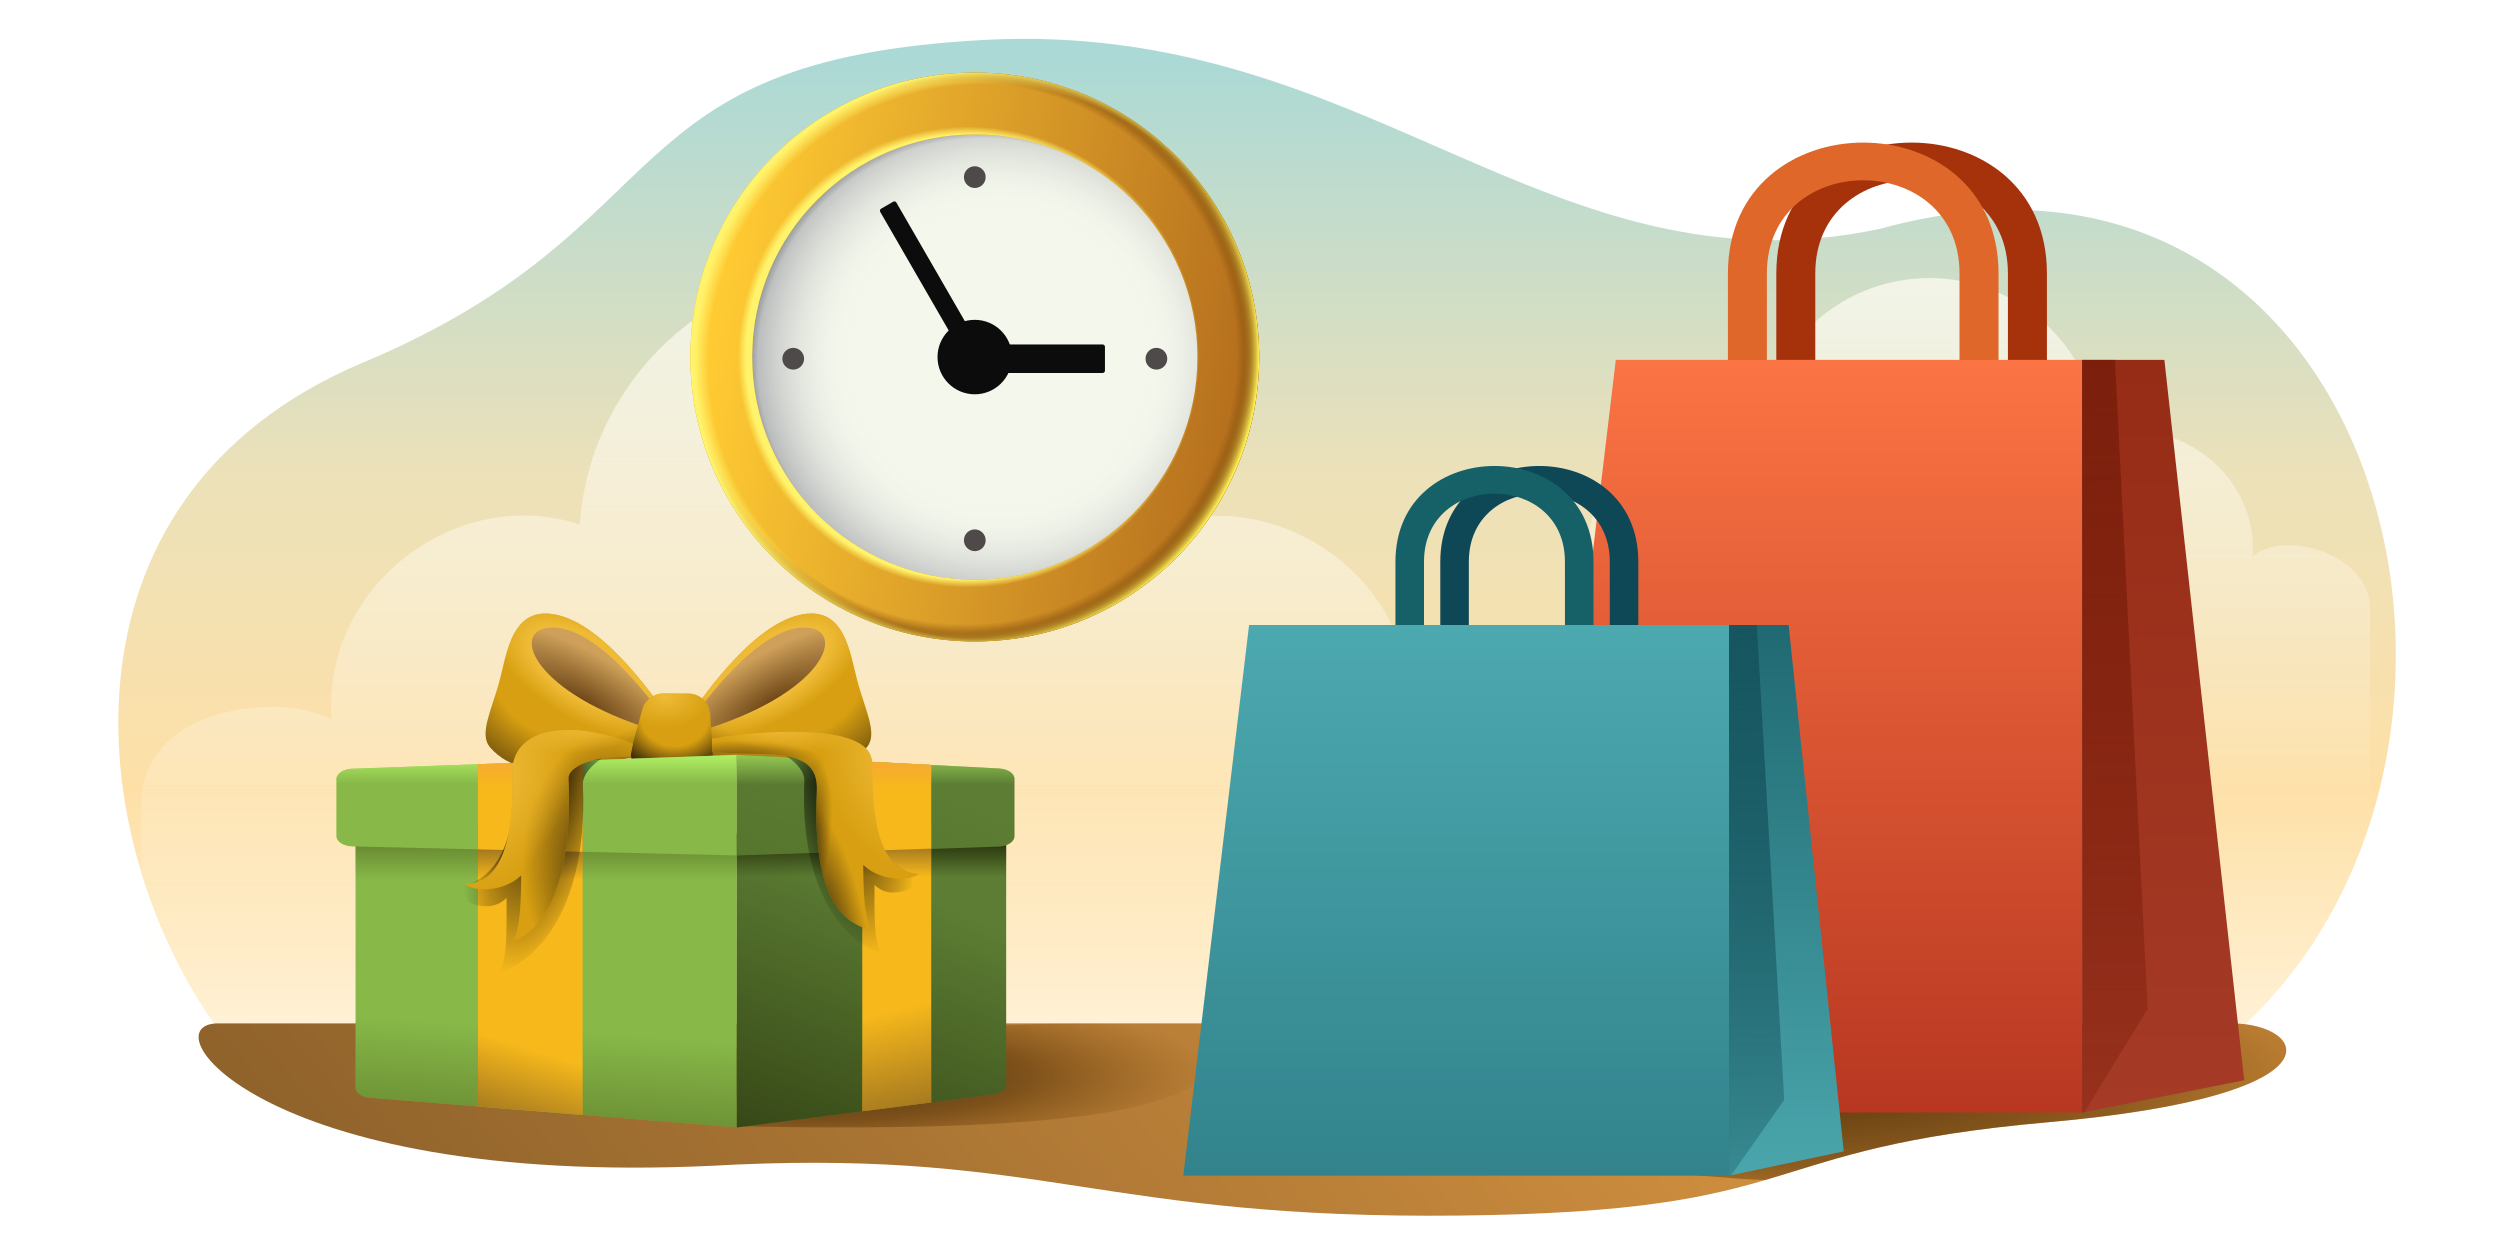
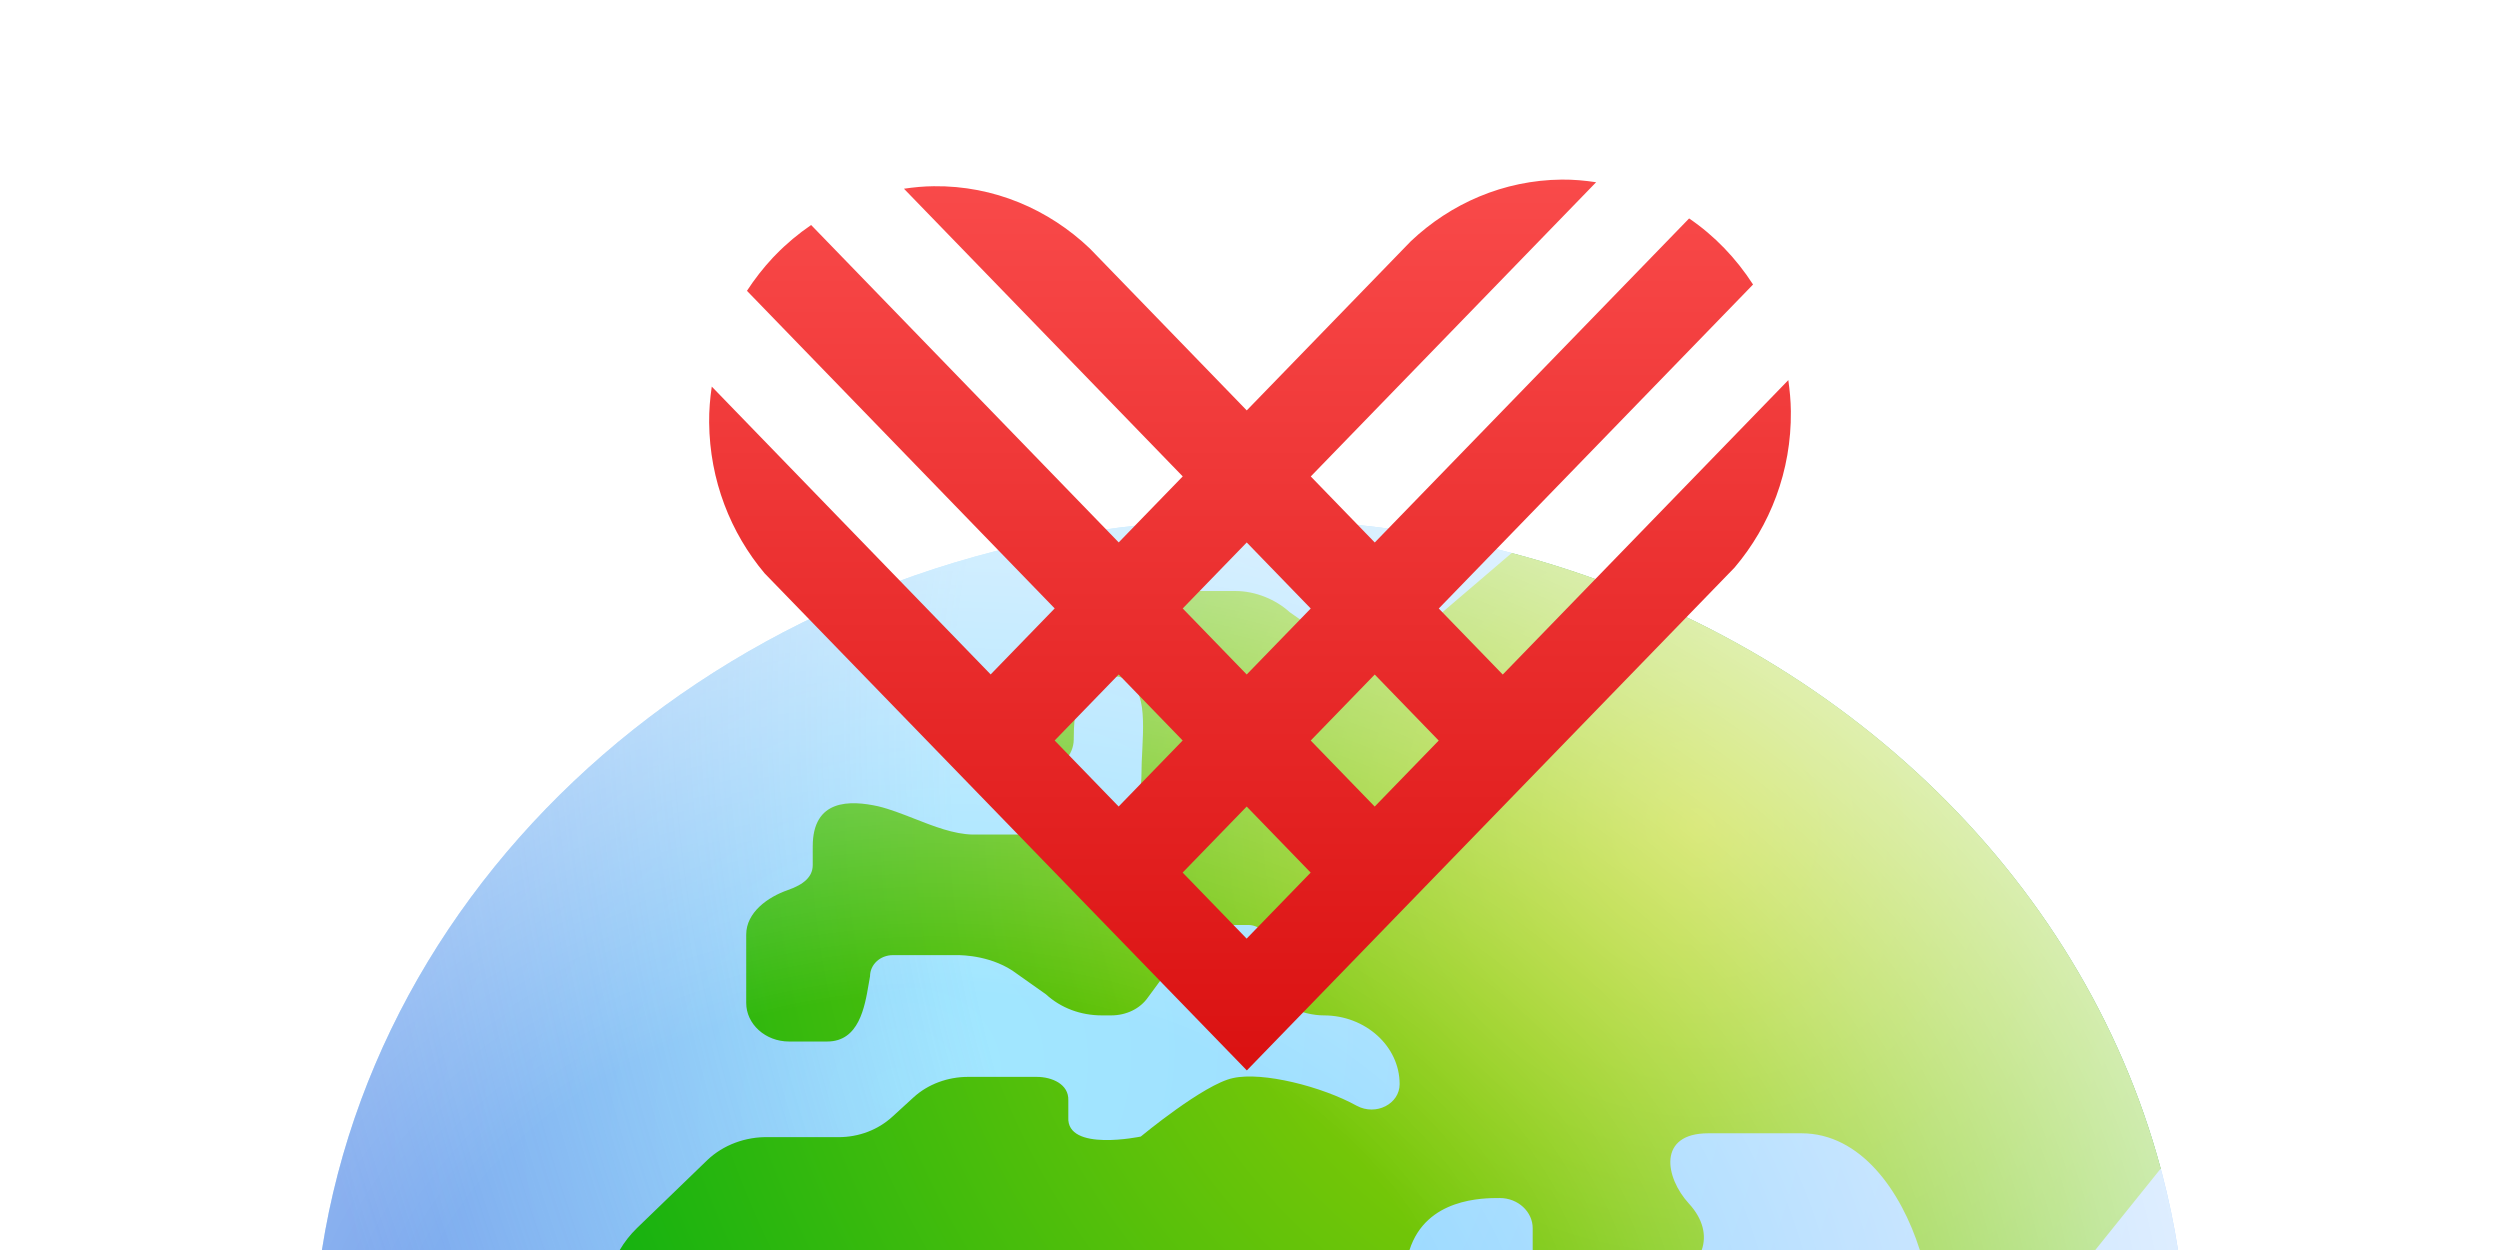
<svg xmlns="http://www.w3.org/2000/svg" viewBox="0 0 240 120" fill="none">
-   <path d="M180.452 21.976C228.951 8.559 245.017 72.545 214.387 99.379L21.349 99.38C8.267 81.938 3.747 47.883 34.888 34.788C66.028 21.693 57.987 5.703 94.679 3.824C131.371 1.945 148.545 28.684 180.452 21.976Z" fill="url(#paint0_linear_10153_36829)" />
-   <path d="M82.184 25.644C68.13 25.644 56.627 36.544 55.655 50.352C43.757 46.45 30.861 56.36 31.839 69.066C30.188 68.293 28.351 67.849 26.408 67.849C18.75 67.849 13.571 71.538 13.571 77.039V94.437H135.333V67.182L135.324 67.177C134.986 53.915 120.323 45.497 108.772 51.479C108.365 37.141 96.62 25.644 82.184 25.644Z" fill="url(#paint1_linear_10153_36829)" />
-   <path d="M185.22 26.694C193.885 26.694 200.971 33.415 201.568 41.928C208.905 39.518 216.847 45.619 216.243 53.457C219.231 50.769 227.511 53.193 227.511 58.37V78.323H152.462V52.299L152.476 52.294C152.63 46.233 157.582 41.366 163.68 41.365C165.539 41.365 167.289 41.827 168.832 42.627C169.078 33.786 176.32 26.694 185.22 26.694Z" fill="url(#paint2_linear_10153_36829)" />
-   <path d="M70.556 111.802C25.406 114.438 14.002 98.245 20.94 98.245L214.21 98.245C221.412 98.245 225.605 105.161 196.614 107.733C167.624 110.306 174.249 116.326 140.091 116.695C105.932 117.064 100.26 110.485 70.556 111.802Z" fill="url(#paint3_linear_10153_36829)" />
-   <path d="M116.853 100.65C116.853 106.092 105.409 108.812 71.078 108.132L70.104 100.65C85.687 98.836 116.853 96.296 116.853 100.65Z" fill="url(#paint4_radial_10153_36829)" />
-   <path d="M164.737 98.246C162.868 98.49 161.088 98.731 159.423 98.967L157.933 112.5C160.88 112.571 166.728 113.246 169.461 113.278C175.656 111.466 180.828 109.35 193.998 107.986L199.236 107.481C225.338 104.737 221.189 98.247 214.213 98.246H164.737Z" fill="url(#paint5_radial_10153_36829)" />
-   <path d="M117.918 34.274C117.918 47.716 107.021 58.613 93.578 58.613C80.136 58.613 69.239 47.716 69.239 34.274C69.239 20.831 80.136 9.934 93.578 9.934C107.021 9.934 117.918 20.831 117.918 34.274Z" fill="#F4F7EC" />
-   <path d="M117.918 34.274C117.918 47.716 107.021 58.613 93.578 58.613C80.136 58.613 69.239 47.716 69.239 34.274C69.239 20.831 80.136 9.934 93.578 9.934C107.021 9.934 117.918 20.831 117.918 34.274Z" fill="url(#paint6_radial_10153_36829)" />
-   <path d="M117.918 34.274C117.918 47.716 107.021 58.613 93.578 58.613C80.136 58.613 69.239 47.716 69.239 34.274C69.239 20.831 80.136 9.934 93.578 9.934C107.021 9.934 117.918 20.831 117.918 34.274Z" fill="url(#paint7_radial_10153_36829)" />
-   <path d="M114.955 34.273C114.955 22.468 105.383 12.9 93.578 12.9C81.773 12.9 72.205 22.468 72.204 34.273C72.204 46.078 81.772 55.65 93.578 55.651C105.383 55.651 114.955 46.078 114.955 34.273ZM120.882 34.273C120.882 49.352 108.657 61.578 93.578 61.578C78.499 61.577 66.273 49.352 66.273 34.273C66.273 19.194 78.499 6.969 93.578 6.968C108.657 6.968 120.882 19.194 120.882 34.273Z" fill="url(#paint8_linear_10153_36829)" />
-   <path d="M114.955 34.273C114.955 22.468 105.383 12.9 93.578 12.9C81.773 12.9 72.205 22.468 72.204 34.273C72.204 46.078 81.772 55.65 93.578 55.651C105.383 55.651 114.955 46.078 114.955 34.273ZM120.882 34.273C120.882 49.352 108.657 61.578 93.578 61.578C78.499 61.577 66.273 49.352 66.273 34.273C66.273 19.194 78.499 6.969 93.578 6.968C108.657 6.968 120.882 19.194 120.882 34.273Z" fill="url(#paint9_radial_10153_36829)" />
-   <path d="M114.955 34.273C114.955 22.468 105.383 12.9 93.578 12.9C81.773 12.9 72.205 22.468 72.204 34.273C72.204 46.078 81.772 55.65 93.578 55.651C105.383 55.651 114.955 46.078 114.955 34.273ZM120.882 34.273C120.882 49.352 108.657 61.578 93.578 61.578C78.499 61.577 66.273 49.352 66.273 34.273C66.273 19.194 78.499 6.969 93.578 6.968C108.657 6.968 120.882 19.194 120.882 34.273Z" fill="url(#paint10_radial_10153_36829)" />
-   <path d="M114.955 34.273C114.955 22.468 105.383 12.9 93.578 12.9C81.773 12.9 72.205 22.468 72.204 34.273C72.204 46.078 81.772 55.65 93.578 55.651C105.383 55.651 114.955 46.078 114.955 34.273ZM120.882 34.273C120.882 49.352 108.657 61.578 93.578 61.578C78.499 61.577 66.273 49.352 66.273 34.273C66.273 19.194 78.499 6.969 93.578 6.968C108.657 6.968 120.882 19.194 120.882 34.273Z" fill="url(#paint11_radial_10153_36829)" />
-   <path d="M114.955 34.273C114.955 22.468 105.383 12.9 93.578 12.9C81.773 12.9 72.205 22.468 72.204 34.273C72.204 46.078 81.772 55.65 93.578 55.651C105.383 55.651 114.955 46.078 114.955 34.273ZM120.882 34.273C120.882 49.352 108.657 61.578 93.578 61.578C78.499 61.577 66.273 49.352 66.273 34.273C66.273 19.194 78.499 6.969 93.578 6.968C108.657 6.968 120.882 19.194 120.882 34.273Z" fill="url(#paint12_radial_10153_36829)" />
-   <path d="M97.152 34.278C97.152 36.252 95.551 37.853 93.577 37.853C91.603 37.853 90.002 36.252 90.002 34.278C90.002 32.304 91.603 30.703 93.577 30.703C95.551 30.703 97.152 32.304 97.152 34.278Z" fill="#0C0C0C" />
-   <path d="M94.383 33.876C94.444 33.981 94.408 34.115 94.303 34.176L93.133 34.851C93.028 34.912 92.894 34.876 92.834 34.771L84.5 20.337C84.44 20.232 84.476 20.098 84.581 20.038L85.751 19.362C85.856 19.302 85.99 19.338 86.05 19.442L94.383 33.876Z" fill="#0C0C0C" />
-   <path d="M93.698 35.805C93.577 35.805 93.478 35.707 93.478 35.586L93.478 33.288C93.478 33.167 93.577 33.069 93.698 33.069L105.857 33.069C105.978 33.069 106.076 33.167 106.076 33.288L106.076 35.586C106.076 35.707 105.978 35.805 105.857 35.805L93.698 35.805Z" fill="#0C0C0C" />
-   <path d="M94.624 17.004C94.624 17.58 94.157 18.047 93.58 18.047C93.004 18.047 92.536 17.58 92.536 17.004C92.536 16.427 93.004 15.96 93.58 15.96C94.157 15.96 94.624 16.427 94.624 17.004Z" fill="#4F4A4A" />
-   <path d="M94.624 51.867C94.624 52.444 94.157 52.911 93.58 52.911C93.004 52.911 92.536 52.444 92.536 51.867C92.536 51.291 93.004 50.823 93.58 50.823C94.157 50.823 94.624 51.291 94.624 51.867Z" fill="#4F4A4A" />
-   <path d="M111.013 35.482C110.437 35.482 109.97 35.014 109.97 34.438C109.97 33.861 110.437 33.394 111.013 33.394C111.59 33.394 112.057 33.861 112.057 34.438C112.057 35.014 111.59 35.482 111.013 35.482Z" fill="#4F4A4A" />
-   <path d="M76.148 35.482C75.571 35.482 75.104 35.014 75.104 34.438C75.104 33.861 75.571 33.394 76.148 33.394C76.724 33.394 77.192 33.861 77.192 34.438C77.192 35.014 76.724 35.482 76.148 35.482Z" fill="#4F4A4A" />
-   <path d="M192.76 26.253C192.76 14.325 174.267 14.327 174.267 26.253V41.965H170.526V26.253C170.526 9.5 196.505 9.5 196.505 26.253V41.965H192.76V26.253Z" fill="#A6320C" />
-   <path d="M188.113 26.253C188.113 14.325 169.62 14.327 169.62 26.253V41.965H165.879V26.253C165.879 9.5 191.858 9.5 191.858 26.253V41.965H188.113V26.253Z" fill="#DE6729" />
-   <path d="M207.78 34.55H199.881V106.8L215.442 103.703L207.78 34.55Z" fill="url(#paint13_linear_10153_36829)" />
-   <path d="M155.117 34.55H199.881V106.8H146.486L155.117 34.55Z" fill="url(#paint14_linear_10153_36829)" />
-   <path d="M203.041 34.552L206.173 96.855L200.084 106.803H199.881V34.552H203.041Z" fill="url(#paint15_linear_10153_36829)" />
-   <path d="M154.539 53.928C154.539 45.203 141.008 45.203 141.008 53.928V65.422H138.268V53.928C138.268 41.669 157.279 41.669 157.279 53.928V65.422H154.539V53.928Z" fill="#0E4756" />
-   <path d="M150.234 53.928C150.234 45.203 136.704 45.203 136.704 53.928V65.422H133.963V53.928C133.963 41.669 152.975 41.669 152.975 53.928V65.422H150.234V53.928Z" fill="#166068" />
-   <path d="M171.709 60H165.991V112.863L177 110.528L171.709 60Z" fill="url(#paint16_linear_10153_36829)" />
-   <path d="M119.912 59.998H165.99V112.861H113.597L119.912 59.998Z" fill="url(#paint17_linear_10153_36829)" />
-   <path d="M168.654 60L171.286 105.581L166.162 112.861H165.99V60H168.654Z" fill="url(#paint18_linear_10153_36829)" />
-   <path d="M34.133 79.336L70.733 80.008V108.234L35.53 105.389C34.731 105.324 34.133 104.901 34.133 104.401V79.336Z" fill="#87B848" />
-   <path d="M34.133 79.336L70.733 80.008V108.234L35.53 105.389C34.731 105.324 34.133 104.901 34.133 104.401V79.336Z" fill="url(#paint19_linear_10153_36829)" />
-   <path d="M34.133 79.336L70.733 80.008V108.234L35.53 105.389C34.731 105.324 34.133 104.901 34.133 104.401V79.336Z" fill="url(#paint20_linear_10153_36829)" />
-   <path d="M96.592 78.964L70.734 80.011V108.236L95.314 105.069C96.058 104.973 96.592 104.565 96.592 104.093V78.964Z" fill="#5C7D33" />
-   <path d="M96.592 78.964L70.734 80.011V108.236L95.314 105.069C96.058 104.973 96.592 104.565 96.592 104.093V78.964Z" fill="url(#paint21_linear_10153_36829)" />
-   <path d="M96.592 78.964L70.734 80.011V108.236L95.314 105.069C96.058 104.973 96.592 104.565 96.592 104.093V78.964Z" fill="url(#paint22_linear_10153_36829)" />
-   <path d="M60.921 72.726C58.104 72.921 50.724 75.891 47.079 71.779C45.998 70.559 47.049 68.525 47.863 65.692C48.676 62.86 49.038 57.617 54.03 59.18C59.022 60.742 64.296 69.133 64.296 69.133L60.921 72.726Z" fill="#D79F11" />
-   <path d="M60.921 72.726C58.104 72.921 50.724 75.891 47.079 71.779C45.998 70.559 47.049 68.525 47.863 65.692C48.676 62.86 49.038 57.617 54.03 59.18C59.022 60.742 64.296 69.133 64.296 69.133L60.921 72.726Z" fill="url(#paint23_radial_10153_36829)" />
-   <path d="M60.921 72.726C58.104 72.921 50.724 75.891 47.079 71.779C45.998 70.559 47.049 68.525 47.863 65.692C48.676 62.86 49.038 57.617 54.03 59.18C59.022 60.742 64.296 69.133 64.296 69.133L60.921 72.726Z" fill="url(#paint24_radial_10153_36829)" />
-   <path d="M52.909 60.244C56.834 60.094 61.606 65.912 63.771 68.953L63.034 70.169C51.05 66.567 48.874 60.398 52.909 60.244Z" fill="#CEA05A" />
-   <path d="M52.909 60.244C56.834 60.094 61.606 65.912 63.771 68.953L63.034 70.169C51.05 66.567 48.874 60.398 52.909 60.244Z" fill="url(#paint25_radial_10153_36829)" />
-   <path d="M67.568 72.683C70.385 72.879 79.534 75.891 83.179 71.779C84.261 70.559 83.21 68.525 82.396 65.692C81.582 62.86 81.221 57.617 76.229 59.18C71.237 60.742 65.963 69.133 65.963 69.133L67.568 72.683Z" fill="#D79F11" />
-   <path d="M67.568 72.683C70.385 72.879 79.534 75.891 83.179 71.779C84.261 70.559 83.21 68.525 82.396 65.692C81.582 62.86 81.221 57.617 76.229 59.18C71.237 60.742 65.963 69.133 65.963 69.133L67.568 72.683Z" fill="url(#paint26_radial_10153_36829)" />
-   <path d="M67.568 72.683C70.385 72.879 79.534 75.891 83.179 71.779C84.261 70.559 83.21 68.525 82.396 65.692C81.582 62.86 81.221 57.617 76.229 59.18C71.237 60.742 65.963 69.133 65.963 69.133L67.568 72.683Z" fill="url(#paint27_radial_10153_36829)" />
-   <path d="M77.349 60.244C73.425 60.094 68.653 65.912 66.488 68.953L67.224 70.169C79.209 66.567 81.384 60.398 77.349 60.244Z" fill="#CEA05A" />
-   <path d="M77.349 60.244C73.425 60.094 68.653 65.912 66.488 68.953L67.224 70.169C79.209 66.567 81.384 60.398 77.349 60.244Z" fill="url(#paint28_radial_10153_36829)" />
-   <path d="M61.66 68.123C61.91 67.211 62.74 66.578 63.687 66.578H66.084C67.19 66.578 68.107 67.436 68.181 68.54L68.427 72.23C68.508 73.444 67.546 74.472 66.33 74.472H62.672C61.285 74.472 60.278 73.151 60.645 71.813L61.66 68.123Z" fill="#D79F11" />
-   <path d="M61.66 68.123C61.91 67.211 62.74 66.578 63.687 66.578H66.084C67.19 66.578 68.107 67.436 68.181 68.54L68.427 72.23C68.508 73.444 67.546 74.472 66.33 74.472H62.672C61.285 74.472 60.278 73.151 60.645 71.813L61.66 68.123Z" fill="url(#paint29_radial_10153_36829)" />
-   <path d="M61.66 68.123C61.91 67.211 62.74 66.578 63.687 66.578H66.084C67.19 66.578 68.107 67.436 68.181 68.54L68.427 72.23C68.508 73.444 67.546 74.472 66.33 74.472H62.672C61.285 74.472 60.278 73.151 60.645 71.813L61.66 68.123Z" fill="url(#paint30_radial_10153_36829)" />
-   <path d="M32.294 74.792C32.294 74.264 32.957 73.828 33.805 73.797L70.733 72.467V82.123L33.837 81.258C32.976 81.238 32.294 80.798 32.294 80.263V74.792Z" fill="#87B848" />
-   <path d="M32.294 74.792C32.294 74.264 32.957 73.828 33.805 73.797L70.733 72.467V82.123L33.837 81.258C32.976 81.238 32.294 80.798 32.294 80.263V74.792Z" fill="url(#paint31_linear_10153_36829)" />
-   <path d="M97.391 74.769C97.391 74.25 96.752 73.819 95.921 73.775L70.733 72.467V82.123L95.874 81.274C96.725 81.245 97.391 80.808 97.391 80.278V74.769Z" fill="#5C7D33" />
-   <path d="M97.391 74.769C97.391 74.25 96.752 73.819 95.921 73.775L70.733 72.467V82.123L95.874 81.274C96.725 81.245 97.391 80.808 97.391 80.278V74.769Z" fill="url(#paint32_linear_10153_36829)" />
-   <path d="M97.391 74.769C97.391 74.25 96.752 73.819 95.921 73.775L70.733 72.467V82.123L95.874 81.274C96.725 81.245 97.391 80.808 97.391 80.278V74.769Z" fill="url(#paint33_linear_10153_36829)" />
-   <path fill-rule="evenodd" clip-rule="evenodd" d="M45.883 106.226V79.552L55.933 79.737V107.038L45.883 106.226Z" fill="#F6B81B" />
-   <path fill-rule="evenodd" clip-rule="evenodd" d="M45.883 106.226V79.552L55.933 79.737V107.038L45.883 106.226Z" fill="url(#paint34_linear_10153_36829)" />
-   <path fill-rule="evenodd" clip-rule="evenodd" d="M45.883 106.226V79.552L55.933 79.737V107.038L45.883 106.226Z" fill="url(#paint35_linear_10153_36829)" />
-   <path fill-rule="evenodd" clip-rule="evenodd" d="M82.777 106.684V79.523L89.397 79.255V105.831L82.777 106.684Z" fill="#F6B81B" />
-   <path fill-rule="evenodd" clip-rule="evenodd" d="M82.777 106.684V79.523L89.397 79.255V105.831L82.777 106.684Z" fill="url(#paint36_linear_10153_36829)" />
-   <path fill-rule="evenodd" clip-rule="evenodd" d="M82.777 106.684V79.523L89.397 79.255V105.831L82.777 106.684Z" fill="url(#paint37_linear_10153_36829)" />
-   <path fill-rule="evenodd" clip-rule="evenodd" d="M45.883 81.54V73.361L55.933 72.999V81.775L45.883 81.54Z" fill="#F6B81B" />
-   <path fill-rule="evenodd" clip-rule="evenodd" d="M45.883 81.54V73.361L55.933 72.999V81.775L45.883 81.54Z" fill="url(#paint38_linear_10153_36829)" />
-   <path fill-rule="evenodd" clip-rule="evenodd" d="M82.777 81.688V73.093L89.397 73.437V81.465L82.777 81.688Z" fill="#F6B81B" />
-   <path fill-rule="evenodd" clip-rule="evenodd" d="M82.777 81.688V73.093L89.397 73.437V81.465L82.777 81.688Z" fill="url(#paint39_linear_10153_36829)" />
-   <path d="M49.333 75.278C49.192 69.967 55.953 69.816 61.939 71.686C59 71.473 55.953 73.578 55.953 75.278C56.52 88.024 50.822 92.65 47.871 93.312C48.768 92.415 48.626 88.639 48.626 86.203C46.7 88.072 43.897 86.202 42.858 85.305C47.744 85.163 49.475 80.589 49.333 75.278Z" fill="url(#paint40_radial_10153_36829)" />
-   <path d="M83.305 74.902C83.436 70.017 77.218 69.879 71.712 71.599C74.415 71.403 77.218 73.339 77.218 74.902C76.697 86.624 81.936 90.879 84.65 91.487C83.825 90.662 83.956 87.19 83.956 84.949C85.728 86.669 88.306 84.948 89.261 84.123C84.767 83.993 83.175 79.786 83.305 74.902Z" fill="url(#paint41_radial_10153_36829)" />
-   <path d="M49.188 74.281C49.068 69.761 54.793 69.038 60.758 71.388L60.517 72.654C58.017 72.473 54.582 73.286 54.582 74.733C55.064 85.579 51.699 89.748 49.188 90.311C49.952 89.547 50.032 86.116 50.032 84.043C48.393 85.634 45.553 85.65 44.669 84.887C48.827 84.766 49.309 78.8 49.188 74.281Z" fill="#D79F11" />
-   <path d="M49.188 74.281C49.068 69.761 54.793 69.038 60.758 71.388L60.517 72.654C58.017 72.473 54.582 73.286 54.582 74.733C55.064 85.579 51.699 89.748 49.188 90.311C49.952 89.547 50.032 86.116 50.032 84.043C48.393 85.634 45.553 85.65 44.669 84.887C48.827 84.766 49.309 78.8 49.188 74.281Z" fill="url(#paint42_radial_10153_36829)" />
-   <path d="M49.188 74.281C49.068 69.761 54.793 69.038 60.758 71.388L60.517 72.654C58.017 72.473 54.582 73.286 54.582 74.733C55.064 85.579 51.699 89.748 49.188 90.311C49.952 89.547 50.032 86.116 50.032 84.043C48.393 85.634 45.553 85.65 44.669 84.887C48.827 84.766 49.309 78.8 49.188 74.281Z" fill="url(#paint43_radial_10153_36829)" />
-   <path d="M49.188 74.281C49.068 69.761 54.793 69.038 60.758 71.388L60.517 72.654C58.017 72.473 54.582 73.286 54.582 74.733C55.064 85.579 51.699 89.748 49.188 90.311C49.952 89.547 50.032 86.116 50.032 84.043C48.393 85.634 45.553 85.65 44.669 84.887C48.827 84.766 49.309 78.8 49.188 74.281Z" fill="url(#paint44_radial_10153_36829)" />
-   <path d="M83.718 73.266C83.718 69.53 74.438 69.972 68.352 70.876V72.141C72.811 72.804 78.619 71.291 78.415 75.877C77.933 86.725 81.207 88.734 83.718 89.296C82.955 88.533 82.874 85.102 82.874 83.029C84.514 84.62 87.354 84.636 88.238 83.873C84.08 83.752 83.718 77.788 83.718 73.266Z" fill="#D79F11" />
-   <path d="M83.718 73.266C83.718 69.53 74.438 69.972 68.352 70.876V72.141C72.811 72.804 78.619 71.291 78.415 75.877C77.933 86.725 81.207 88.734 83.718 89.296C82.955 88.533 82.874 85.102 82.874 83.029C84.514 84.62 87.354 84.636 88.238 83.873C84.08 83.752 83.718 77.788 83.718 73.266Z" fill="url(#paint45_radial_10153_36829)" />
-   <path d="M83.718 73.266C83.718 69.53 74.438 69.972 68.352 70.876V72.141C72.811 72.804 78.619 71.291 78.415 75.877C77.933 86.725 81.207 88.734 83.718 89.296C82.955 88.533 82.874 85.102 82.874 83.029C84.514 84.62 87.354 84.636 88.238 83.873C84.08 83.752 83.718 77.788 83.718 73.266Z" fill="url(#paint46_radial_10153_36829)" />
-   <path d="M83.718 73.266C83.718 69.53 74.438 69.972 68.352 70.876V72.141C72.811 72.804 78.619 71.291 78.415 75.877C77.933 86.725 81.207 88.734 83.718 89.296C82.955 88.533 82.874 85.102 82.874 83.029C84.514 84.62 87.354 84.636 88.238 83.873C84.08 83.752 83.718 77.788 83.718 73.266Z" fill="url(#paint47_radial_10153_36829)" />
-   <path d="M83.718 73.266C83.718 69.53 74.438 69.972 68.352 70.876V72.141C72.811 72.804 78.619 71.291 78.415 75.877C77.933 86.725 81.207 88.734 83.718 89.296C82.955 88.533 82.874 85.102 82.874 83.029C84.514 84.62 87.354 84.636 88.238 83.873C84.08 83.752 83.718 77.788 83.718 73.266Z" fill="url(#paint48_radial_10153_36829)" />
-   <path d="M83.718 73.266C83.718 69.53 74.438 69.972 68.352 70.876V72.141C72.811 72.804 78.619 71.291 78.415 75.877C77.933 86.725 81.207 88.734 83.718 89.296C82.955 88.533 82.874 85.102 82.874 83.029C84.514 84.62 87.354 84.636 88.238 83.873C84.08 83.752 83.718 77.788 83.718 73.266Z" fill="url(#paint49_radial_10153_36829)" />
+   <path d="M209.091 120H30.906C37.132 80.346 74.648 49.859 119.998 49.859C165.349 49.859 202.865 80.346 209.091 120Z" fill="url(#paint0_radial_8175_3808)" />
+   <path d="M209.091 120H30.906C37.132 80.346 74.648 49.859 119.998 49.859C165.349 49.859 202.865 80.346 209.091 120Z" fill="url(#paint1_radial_8175_3808)" />
+   <path d="M135.312 120H59.495C59.941 119.241 60.492 118.536 61.139 117.905L67.905 111.366C69.422 109.919 71.573 109.109 73.786 109.167H80.489C82.449 109.167 84.283 108.472 85.674 107.199L87.698 105.348C89.089 104.075 90.986 103.38 92.946 103.38H99.522C100.977 103.38 102.621 104.075 102.558 105.637V107.257C102.368 110.613 109.514 109.109 109.514 109.109C109.514 109.109 115.584 104.075 118.367 103.496C121.212 102.859 126.903 104.306 130.255 106.158C132.089 107.141 134.365 105.984 134.365 104.075C134.365 100.429 131.077 97.478 127.093 97.478C125.132 97.478 121.655 96.424 121.655 93.206V90.476C121.655 89.55 120.833 88.798 119.821 88.798H117.481C116.153 88.798 114.889 89.376 114.13 90.418L110.209 95.742C109.45 96.841 108.122 97.478 106.668 97.478H105.783C103.759 97.478 101.862 96.783 100.408 95.452L97.625 93.485C95.349 91.749 92.44 91.691 91.871 91.691H85.737C84.472 91.691 83.524 92.617 83.524 93.716C83.483 93.936 83.443 94.172 83.401 94.42C83.013 96.707 82.457 99.985 79.414 99.985H75.746C73.469 99.985 71.636 98.307 71.636 96.282V89.723C71.636 87.582 73.723 86.108 75.632 85.446C77.196 84.904 78.022 84.148 78.022 83.049V81.255C78.022 76.683 81.627 76.819 84.283 77.398C85.412 77.667 86.589 78.129 87.781 78.596C89.658 79.332 91.57 80.082 93.389 80.118H103.38C107.111 80.118 109.577 77.803 109.577 74.447C109.577 73.609 109.622 72.735 109.666 71.873C109.862 68.034 109.884 64.562 106.117 64.927L106.061 64.933C104.824 65.051 103.079 65.219 103.079 70.999C103.079 72.445 101.814 73.941 100.233 74.057C98.716 74.115 96.755 73.18 96.755 71.386C96.724 69.59 96.724 68.632 96.724 67.725C96.724 66.819 96.724 65.965 96.692 64.378C96.755 63.336 97.388 62.352 98.463 61.889L106.117 58.012C107.574 57.258 109.385 56.738 110.524 56.738H118.618C120.515 56.738 122.477 57.549 123.805 58.764L126.207 60.453C127.851 61.608 129.87 62.234 131.948 62.234C133.541 62.234 135.075 61.682 136.235 60.689L145.118 53.094C175.844 61.197 199.794 83.785 207.426 112.189L201.148 120H184.302C182.497 114.311 178.619 108.795 172.939 108.795H164C159.104 108.795 159.831 113.04 162.141 115.551C163.498 117.025 163.853 118.616 163.367 120H147.139V117.905C147.139 116.342 145.747 115.011 143.977 115.011L143.94 115.011C142.38 115.011 136.91 115.01 135.312 120Z" fill="url(#paint2_radial_8175_3808)" />
+   <path d="M209.091 120H30.906C37.132 80.346 74.648 49.859 119.998 49.859C165.349 49.859 202.865 80.346 209.091 120Z" fill="url(#paint3_radial_8175_3808)" />
+   <path fill-rule="evenodd" clip-rule="evenodd" d="M149.924 17.241C144.336 17.296 139.269 19.54 135.451 23.148L119.688 39.399L104.627 23.859C100.689 20.103 95.426 17.81 89.643 17.877C88.667 17.885 87.719 17.979 86.779 18.117L113.542 45.735L107.396 52.071L77.869 21.602C76.65 22.434 75.51 23.384 74.48 24.444L74.195 24.736C73.279 25.718 72.442 26.788 71.707 27.919L101.25 58.408L95.103 64.745L68.33 37.113C68.165 38.242 68.065 39.395 68.078 40.568C68.132 46.118 70.141 51.16 73.406 55.043L117.227 100.216L119.697 102.76L166.52 54.484C169.924 50.476 171.985 45.225 171.922 39.488C171.914 38.464 171.814 37.471 171.679 36.49L144.264 64.756L138.122 58.418L168.293 27.313C166.674 24.802 164.591 22.626 162.155 20.97L131.977 52.078L125.833 45.739L153.228 17.495C152.147 17.33 151.052 17.231 149.924 17.241ZM131.971 77.43L138.116 71.094L131.974 64.756L125.829 71.092L131.971 77.43ZM119.684 64.751L125.83 58.416L119.686 52.076L113.541 58.412L119.684 64.751ZM107.394 64.749L113.537 71.088L107.389 77.425L101.247 71.086L107.394 64.749ZM119.682 77.429L125.824 83.769L119.677 90.107L113.534 83.767L119.682 77.429Z" fill="url(#paint4_linear_8175_3808)" />
  <defs>
-     <linearGradient id="paint0_linear_10153_36829" x1="120.379" y1="5.403" x2="120.379" y2="99.379" gradientUnits="userSpaceOnUse">
-       <stop stop-color="#ABD9D6" />
-       <stop offset="0.428" stop-color="#ECE1B9" />
-       <stop offset="0.75" stop-color="#FEE0A7" />
-       <stop offset="1" stop-color="#FFF2D7" />
+     <radialGradient id="paint0_radial_8175_3808" cx="0" cy="0" r="1" gradientUnits="userSpaceOnUse" gradientTransform="translate(85.6999 104.483) rotate(57.8424) scale(124.396 147.469)">
+       <stop stop-color="#A2E9FF" />
+       <stop offset="1" stop-color="#9AC7FF" />
+     </radialGradient>
+     <radialGradient id="paint1_radial_8175_3808" cx="0" cy="0" r="1" gradientUnits="userSpaceOnUse" gradientTransform="translate(182.706 94.3775) rotate(146.214) scale(146.252 187.393)">
+       <stop offset="0.572" stop-color="#5871DB" stop-opacity="0" />
+       <stop offset="1" stop-color="#5871DB" stop-opacity="0.5" />
+     </radialGradient>
+     <radialGradient id="paint2_radial_8175_3808" cx="0" cy="0" r="1" gradientUnits="userSpaceOnUse" gradientTransform="translate(162.901 79.2781) rotate(131.476) scale(125.529 127.575)">
+       <stop stop-color="#B6D402" />
+       <stop offset="1" stop-color="#01AE12" />
+     </radialGradient>
+     <radialGradient id="paint3_radial_8175_3808" cx="0" cy="0" r="1" gradientUnits="userSpaceOnUse" gradientTransform="translate(89.4218 135) rotate(-1.22827) scale(155.805 121.908)">
+       <stop offset="0.323" stop-color="white" stop-opacity="0" />
+       <stop offset="0.995" stop-color="white" />
+     </radialGradient>
+     <linearGradient id="paint4_linear_8175_3808" x1="120" y1="17.24" x2="120" y2="102.76" gradientUnits="userSpaceOnUse">
+       <stop stop-color="#F94A4A" />
+       <stop offset="1" stop-color="#DA1111" />
    </linearGradient>
-     <linearGradient id="paint1_linear_10153_36829" x1="74.452" y1="0.911" x2="74.452" y2="94.437" gradientUnits="userSpaceOnUse">
-       <stop stop-color="#FFFCF3" />
-       <stop offset="1" stop-color="#FFFCF3" stop-opacity="0" />
-     </linearGradient>
-     <linearGradient id="paint2_linear_10153_36829" x1="189.987" y1="8.132" x2="189.987" y2="78.323" gradientUnits="userSpaceOnUse">
-       <stop stop-color="#FFFCF3" />
-       <stop offset="1" stop-color="#FFFCF3" stop-opacity="0" />
-     </linearGradient>
-     <linearGradient id="paint3_linear_10153_36829" x1="132.287" y1="71.129" x2="-1.56" y2="182.476" gradientUnits="userSpaceOnUse">
-       <stop stop-color="#CD8D3E" />
-       <stop offset="1" stop-color="#67471F" />
-     </linearGradient>
-     <radialGradient id="paint4_radial_10153_36829" cx="0" cy="0" r="1" gradientUnits="userSpaceOnUse" gradientTransform="translate(79.1129 103.241) scale(37.7399 8.0639)">
-       <stop stop-color="#392000" stop-opacity="0.8" />
-       <stop offset="0.523" stop-color="#4B2900" stop-opacity="0.5" />
-       <stop offset="1" stop-color="#7A4300" stop-opacity="0" />
-     </radialGradient>
-     <radialGradient id="paint5_radial_10153_36829" cx="0" cy="0" r="1" gradientUnits="userSpaceOnUse" gradientTransform="translate(173.444 103.872) scale(58.7289 15.2675)">
-       <stop stop-color="#392000" stop-opacity="0.8" />
-       <stop offset="0.523" stop-color="#4B2900" stop-opacity="0.5" />
-       <stop offset="1" stop-color="#7A4300" stop-opacity="0" />
-     </radialGradient>
-     <radialGradient id="paint6_radial_10153_36829" cx="0" cy="0" r="1" gradientUnits="userSpaceOnUse" gradientTransform="translate(95.9362 34.2736) rotate(48.2066) scale(25.1084)">
-       <stop offset="0.571" stop-color="#F4F7EC" stop-opacity="0" />
-       <stop offset="0.948" stop-color="#B3B5B7" />
-     </radialGradient>
-     <radialGradient id="paint7_radial_10153_36829" cx="0" cy="0" r="1" gradientUnits="userSpaceOnUse" gradientTransform="translate(94.1868 34.73) rotate(45) scale(23.8858)">
-       <stop offset="0.896" stop-color="#4D4E50" stop-opacity="0" />
-       <stop offset="1" stop-color="#4D4E50" />
-     </radialGradient>
-     <linearGradient id="paint8_linear_10153_36829" x1="68.858" y1="28.417" x2="118.298" y2="36.023" gradientUnits="userSpaceOnUse">
-       <stop stop-color="#FFCB33" />
-       <stop offset="1" stop-color="#B7711E" />
-     </linearGradient>
-     <radialGradient id="paint9_radial_10153_36829" cx="0" cy="0" r="1" gradientUnits="userSpaceOnUse" gradientTransform="translate(92.6655 33.8932) rotate(34.89) scale(27.5405)">
-       <stop offset="0.944" stop-color="#85510D" stop-opacity="0" />
-       <stop offset="1" stop-color="#85500D" />
-     </radialGradient>
-     <radialGradient id="paint10_radial_10153_36829" cx="0" cy="0" r="1" gradientUnits="userSpaceOnUse" gradientTransform="translate(92.6655 33.8932) rotate(36.2347) scale(28.1951)">
-       <stop offset="0.944" stop-color="#A46518" stop-opacity="0" />
-       <stop offset="1" stop-color="#FCEF56" />
-     </radialGradient>
-     <radialGradient id="paint11_radial_10153_36829" cx="0" cy="0" r="1" gradientUnits="userSpaceOnUse" gradientTransform="translate(94.6431 34.7299) rotate(36.5473) scale(28.4981)">
-       <stop offset="0.932" stop-color="#FFF36B" stop-opacity="0" />
-       <stop offset="0.979" stop-color="#FFF36B" />
-     </radialGradient>
-     <radialGradient id="paint12_radial_10153_36829" cx="0" cy="0" r="1" gradientUnits="userSpaceOnUse" gradientTransform="translate(92.9697 34.2735) rotate(45.8499) scale(22.1672)">
-       <stop offset="0.965" stop-color="#FFF36B" />
-       <stop offset="1" stop-color="#FFF36B" stop-opacity="0" />
-     </radialGradient>
-     <linearGradient id="paint13_linear_10153_36829" x1="208.146" y1="34.55" x2="208.146" y2="106.8" gradientUnits="userSpaceOnUse">
-       <stop stop-color="#962C16" />
-       <stop offset="1" stop-color="#A53A26" />
-     </linearGradient>
-     <linearGradient id="paint14_linear_10153_36829" x1="173.183" y1="34.55" x2="173.183" y2="106.8" gradientUnits="userSpaceOnUse">
-       <stop stop-color="#FB7444" />
-       <stop offset="1" stop-color="#B83721" />
-     </linearGradient>
-     <linearGradient id="paint15_linear_10153_36829" x1="202.369" y1="32.778" x2="203.027" y2="145.921" gradientUnits="userSpaceOnUse">
-       <stop stop-color="#7B1F0C" />
-       <stop offset="1" stop-color="#7B1F0C" stop-opacity="0" />
-     </linearGradient>
-     <linearGradient id="paint16_linear_10153_36829" x1="171.974" y1="60" x2="171.974" y2="112.863" gradientUnits="userSpaceOnUse">
-       <stop stop-color="#206972" />
-       <stop offset="1" stop-color="#4AA6AC" />
-     </linearGradient>
-     <linearGradient id="paint17_linear_10153_36829" x1="146.457" y1="59.998" x2="146.457" y2="112.861" gradientUnits="userSpaceOnUse">
-       <stop stop-color="#4CA9AF" />
-       <stop offset="1" stop-color="#32838C" />
-     </linearGradient>
-     <linearGradient id="paint18_linear_10153_36829" x1="168.084" y1="58.702" x2="168.503" y2="141.481" gradientUnits="userSpaceOnUse">
-       <stop stop-color="#16555F" />
-       <stop offset="1" stop-color="#16555F" stop-opacity="0" />
-     </linearGradient>
-     <linearGradient id="paint19_linear_10153_36829" x1="52.433" y1="78.18" x2="52.433" y2="84.465" gradientUnits="userSpaceOnUse">
-       <stop stop-color="#4D611E" />
-       <stop offset="1" stop-color="#4D611E" stop-opacity="0" />
-     </linearGradient>
-     <linearGradient id="paint20_linear_10153_36829" x1="44.982" y1="117.661" x2="46.306" y2="98.435" gradientUnits="userSpaceOnUse">
-       <stop stop-color="#4D611E" />
-       <stop offset="1" stop-color="#4D611E" stop-opacity="0" />
-     </linearGradient>
-     <linearGradient id="paint21_linear_10153_36829" x1="83.663" y1="80.295" x2="83.663" y2="84.159" gradientUnits="userSpaceOnUse">
-       <stop stop-color="#1F2605" />
-       <stop offset="1" stop-color="#1F2605" stop-opacity="0" />
-     </linearGradient>
-     <linearGradient id="paint22_linear_10153_36829" x1="47.925" y1="117.834" x2="64.881" y2="76.462" gradientUnits="userSpaceOnUse">
-       <stop stop-color="#1F2605" />
-       <stop offset="1" stop-color="#1F2605" stop-opacity="0" />
-     </linearGradient>
-     <radialGradient id="paint23_radial_10153_36829" cx="0" cy="0" r="1" gradientUnits="userSpaceOnUse" gradientTransform="translate(55.7582 63.4637) rotate(89.3301) scale(15.4629 17.6165)">
-       <stop offset="0.498" stop-color="#23180A" stop-opacity="0" />
-       <stop offset="1" stop-color="#23180A" />
-     </radialGradient>
-     <radialGradient id="paint24_radial_10153_36829" cx="0" cy="0" r="1" gradientUnits="userSpaceOnUse" gradientTransform="translate(56.3609 64.1868) rotate(120.606) scale(4.97112 10.5753)">
-       <stop offset="0.588" stop-color="#EFBB36" />
-       <stop offset="1" stop-color="#EFBB35" stop-opacity="0" />
-     </radialGradient>
-     <radialGradient id="paint25_radial_10153_36829" cx="0" cy="0" r="1" gradientUnits="userSpaceOnUse" gradientTransform="translate(55.9676 67.53) rotate(119.97) scale(4.76505 13.5522)">
-       <stop stop-color="#694213" />
-       <stop offset="1" stop-color="#694213" stop-opacity="0" />
-     </radialGradient>
-     <radialGradient id="paint26_radial_10153_36829" cx="0" cy="0" r="1" gradientUnits="userSpaceOnUse" gradientTransform="translate(74.5003 63.4637) rotate(90.6699) scale(15.4629 17.6165)">
-       <stop offset="0.498" stop-color="#23180A" stop-opacity="0" />
-       <stop offset="1" stop-color="#23180A" />
-     </radialGradient>
-     <radialGradient id="paint27_radial_10153_36829" cx="0" cy="0" r="1" gradientUnits="userSpaceOnUse" gradientTransform="translate(73.8977 64.1868) rotate(59.3936) scale(4.97112 10.5753)">
-       <stop offset="0.588" stop-color="#EFBB36" />
-       <stop offset="1" stop-color="#EFBB35" stop-opacity="0" />
-     </radialGradient>
-     <radialGradient id="paint28_radial_10153_36829" cx="0" cy="0" r="1" gradientUnits="userSpaceOnUse" gradientTransform="translate(74.291 67.53) rotate(60.0304) scale(4.76505 13.5522)">
-       <stop stop-color="#694213" />
-       <stop offset="1" stop-color="#694213" stop-opacity="0" />
-     </radialGradient>
-     <radialGradient id="paint29_radial_10153_36829" cx="0" cy="0" r="1" gradientUnits="userSpaceOnUse" gradientTransform="translate(64.7957 68.7038) rotate(90) scale(5.76863 6.45663)">
-       <stop offset="0.512" stop-color="#23180A" stop-opacity="0" />
-       <stop offset="1" stop-color="#23180A" />
-     </radialGradient>
-     <radialGradient id="paint30_radial_10153_36829" cx="0" cy="0" r="1" gradientUnits="userSpaceOnUse" gradientTransform="translate(63.8633 66.8959) rotate(90) scale(3.01308 4.35677)">
-       <stop stop-color="#EFBB36" />
-       <stop offset="1" stop-color="#EFBB35" stop-opacity="0" />
-     </radialGradient>
-     <linearGradient id="paint31_linear_10153_36829" x1="51.513" y1="72.467" x2="51.513" y2="75.266" gradientUnits="userSpaceOnUse">
-       <stop stop-color="#B0F063" />
-       <stop offset="1" stop-color="#B0F063" stop-opacity="0" />
-       <stop offset="1" stop-color="#B0F063" stop-opacity="0" />
-     </linearGradient>
-     <linearGradient id="paint32_linear_10153_36829" x1="52.154" y1="109.72" x2="66.56" y2="67.969" gradientUnits="userSpaceOnUse">
-       <stop stop-color="#49611E" />
-       <stop offset="1" stop-color="#49611E" stop-opacity="0" />
-     </linearGradient>
-     <linearGradient id="paint33_linear_10153_36829" x1="84.062" y1="71.038" x2="84.062" y2="75.324" gradientUnits="userSpaceOnUse">
-       <stop stop-color="#B1F063" />
-       <stop offset="1" stop-color="#B0F063" stop-opacity="0" />
-     </linearGradient>
-     <linearGradient id="paint34_linear_10153_36829" x1="50.908" y1="78.453" x2="50.908" y2="84.43" gradientUnits="userSpaceOnUse">
-       <stop stop-color="#4A3326" />
-       <stop offset="1" stop-color="#4A3326" stop-opacity="0" />
-     </linearGradient>
-     <linearGradient id="paint35_linear_10153_36829" x1="48.862" y1="116.005" x2="53.403" y2="101.512" gradientUnits="userSpaceOnUse">
-       <stop stop-color="#4A3326" />
-       <stop offset="1" stop-color="#4A3326" stop-opacity="0" />
-     </linearGradient>
-     <linearGradient id="paint36_linear_10153_36829" x1="86.087" y1="78.157" x2="86.087" y2="84.123" gradientUnits="userSpaceOnUse">
-       <stop stop-color="#4A3326" />
-       <stop offset="1" stop-color="#4A3326" stop-opacity="0" />
-     </linearGradient>
-     <linearGradient id="paint37_linear_10153_36829" x1="95.236" y1="115.677" x2="90.556" y2="95.898" gradientUnits="userSpaceOnUse">
-       <stop stop-color="#4A3326" />
-       <stop offset="1" stop-color="#4A3326" stop-opacity="0" />
-     </linearGradient>
-     <linearGradient id="paint38_linear_10153_36829" x1="50.908" y1="72.999" x2="50.908" y2="75.544" gradientUnits="userSpaceOnUse">
-       <stop stop-color="#F7A934" />
-       <stop offset="1" stop-color="#F7A933" stop-opacity="0" />
-     </linearGradient>
-     <linearGradient id="paint39_linear_10153_36829" x1="86.087" y1="73.093" x2="86.087" y2="75.585" gradientUnits="userSpaceOnUse">
-       <stop stop-color="#F7A934" />
-       <stop offset="1" stop-color="#F7A933" stop-opacity="0" />
-     </linearGradient>
-     <radialGradient id="paint40_radial_10153_36829" cx="0" cy="0" r="1" gradientUnits="userSpaceOnUse" gradientTransform="translate(52.3985 74.7975) rotate(102.433) scale(18.9587 7.00155)">
-       <stop />
-       <stop offset="1" stop-opacity="0" />
-     </radialGradient>
-     <radialGradient id="paint41_radial_10153_36829" cx="0" cy="0" r="1" gradientUnits="userSpaceOnUse" gradientTransform="translate(80.4866 74.4602) rotate(77.567) scale(17.4356 6.43909)">
-       <stop />
-       <stop offset="1" stop-opacity="0" />
-     </radialGradient>
-     <radialGradient id="paint42_radial_10153_36829" cx="0" cy="0" r="1" gradientUnits="userSpaceOnUse" gradientTransform="translate(58.7699 83.169) rotate(88.0999) scale(12.7222 8.59489)">
-       <stop stop-color="#23180A" />
-       <stop offset="1" stop-color="#23180A" stop-opacity="0" />
-     </radialGradient>
-     <radialGradient id="paint43_radial_10153_36829" cx="0" cy="0" r="1" gradientUnits="userSpaceOnUse" gradientTransform="translate(47.8626 75.335) rotate(110.841) scale(11.3485 6.63025)">
-       <stop stop-color="#EFBB36" />
-       <stop offset="1" stop-color="#EFBB35" stop-opacity="0" />
-     </radialGradient>
-     <radialGradient id="paint44_radial_10153_36829" cx="0" cy="0" r="1" gradientUnits="userSpaceOnUse" gradientTransform="translate(56.2992 69.6704) rotate(171.518) scale(6.94578 2.53097)">
-       <stop stop-color="#EFBB36" />
-       <stop offset="1" stop-color="#EFBB35" stop-opacity="0" />
-     </radialGradient>
-     <radialGradient id="paint45_radial_10153_36829" cx="0" cy="0" r="1" gradientUnits="userSpaceOnUse" gradientTransform="translate(69.3157 74.07) rotate(-4.2105) scale(9.84922 2.92612)">
-       <stop stop-color="#23180A" />
-       <stop offset="1" stop-color="#23180A" stop-opacity="0" />
-     </radialGradient>
-     <radialGradient id="paint46_radial_10153_36829" cx="0" cy="0" r="1" gradientUnits="userSpaceOnUse" gradientTransform="translate(76.9689 81.6027) rotate(-81.3726) scale(8.83793 2.62567)">
-       <stop stop-color="#23180A" />
-       <stop offset="1" stop-color="#23180A" stop-opacity="0" />
-     </radialGradient>
-     <radialGradient id="paint47_radial_10153_36829" cx="0" cy="0" r="1" gradientUnits="userSpaceOnUse" gradientTransform="translate(79.1383 91.1843) rotate(-99.8458) scale(14.8013 4.39734)">
-       <stop stop-color="#23180A" />
-       <stop offset="1" stop-color="#23180A" stop-opacity="0" />
-     </radialGradient>
-     <radialGradient id="paint48_radial_10153_36829" cx="0" cy="0" r="1" gradientUnits="userSpaceOnUse" gradientTransform="translate(85.9479 73.4674) rotate(74.1733) scale(12.1772 8.08113)">
-       <stop stop-color="#EFBB36" />
-       <stop offset="0.851" stop-color="#EFBB35" stop-opacity="0" />
-     </radialGradient>
-     <radialGradient id="paint49_radial_10153_36829" cx="0" cy="0" r="1" gradientUnits="userSpaceOnUse" gradientTransform="translate(74.0227 69.8657) rotate(6.5523) scale(8.45169 2.11055)">
-       <stop stop-color="#EFBB36" />
-       <stop offset="1" stop-color="#EFBB35" stop-opacity="0" />
-     </radialGradient>
  </defs>
</svg>
